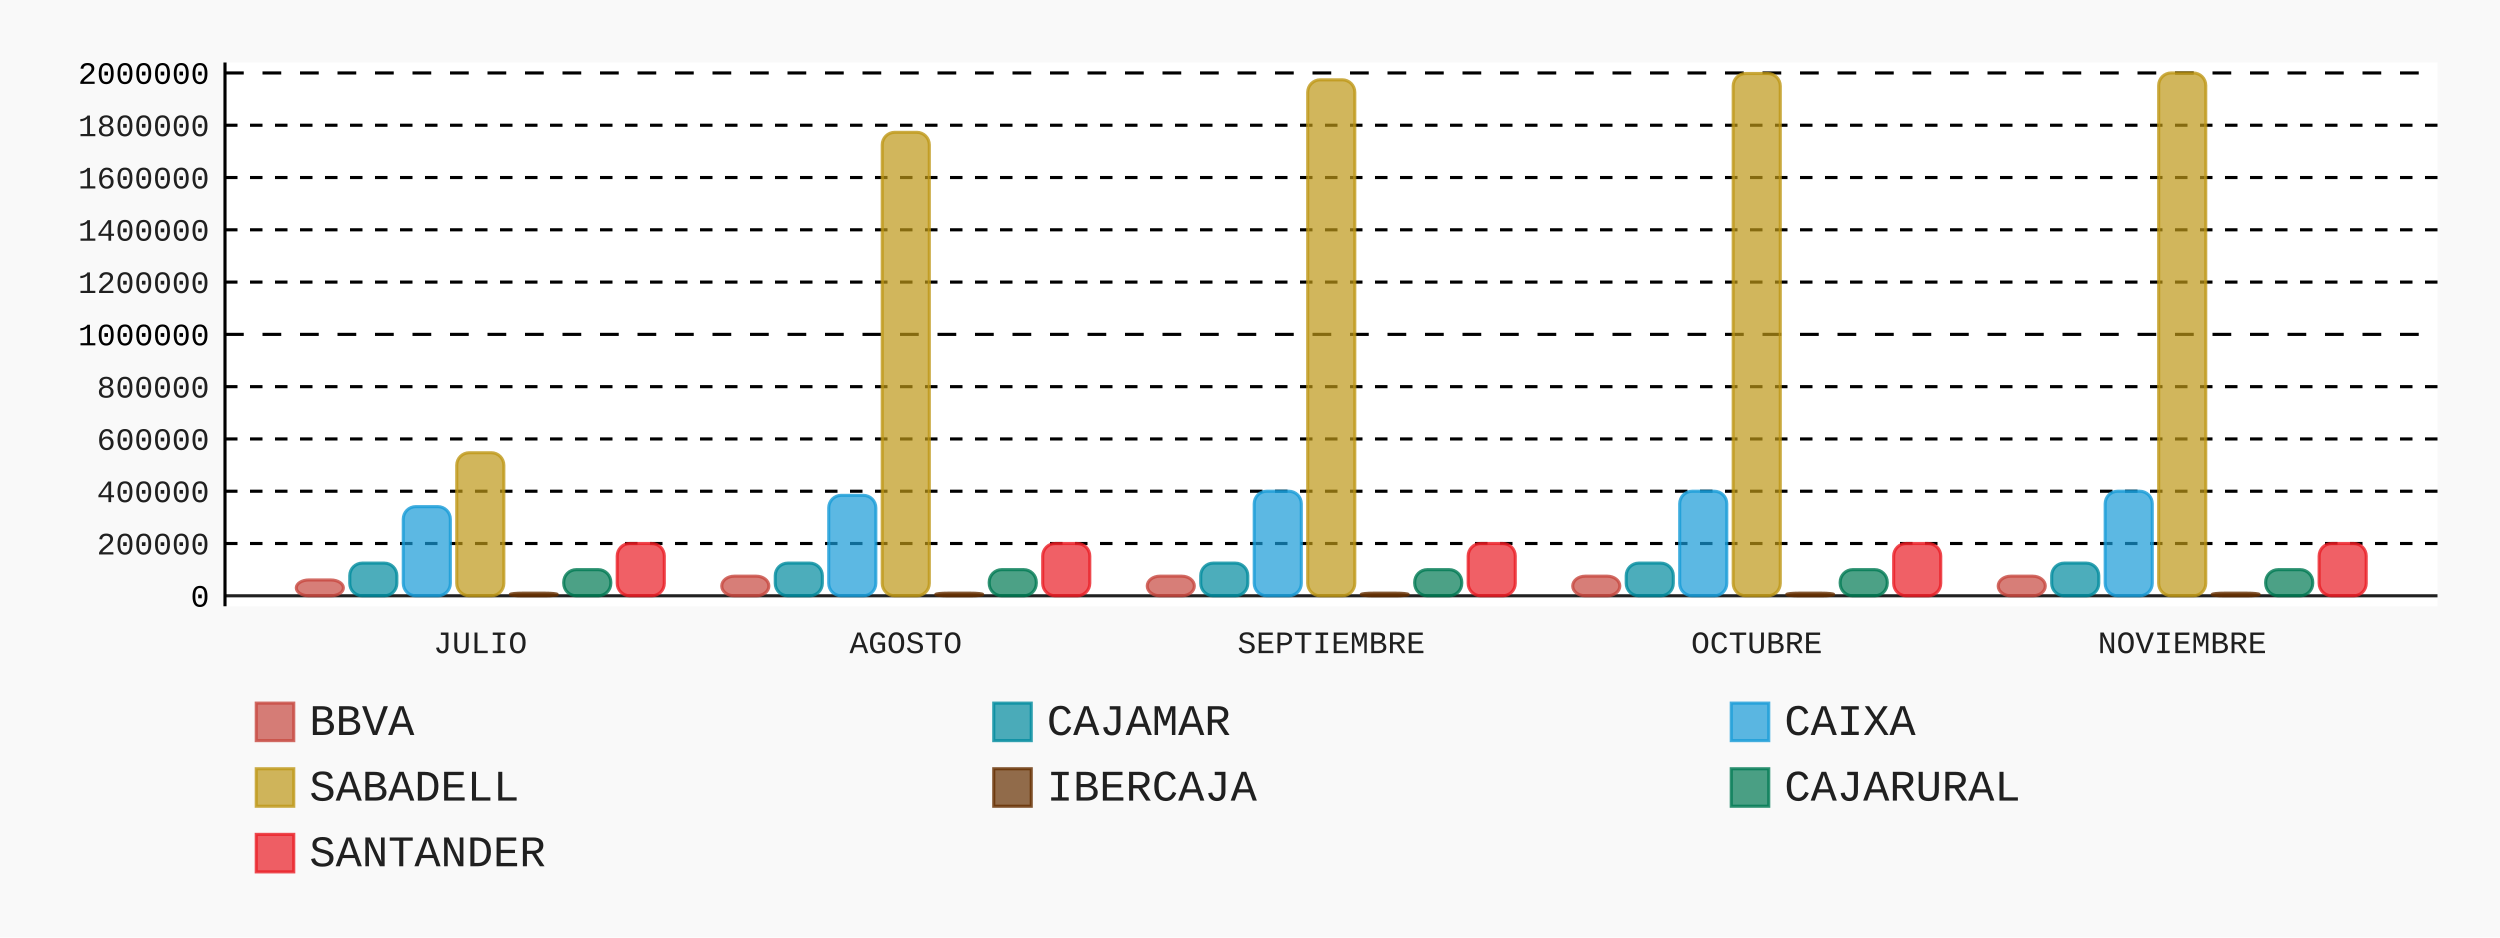
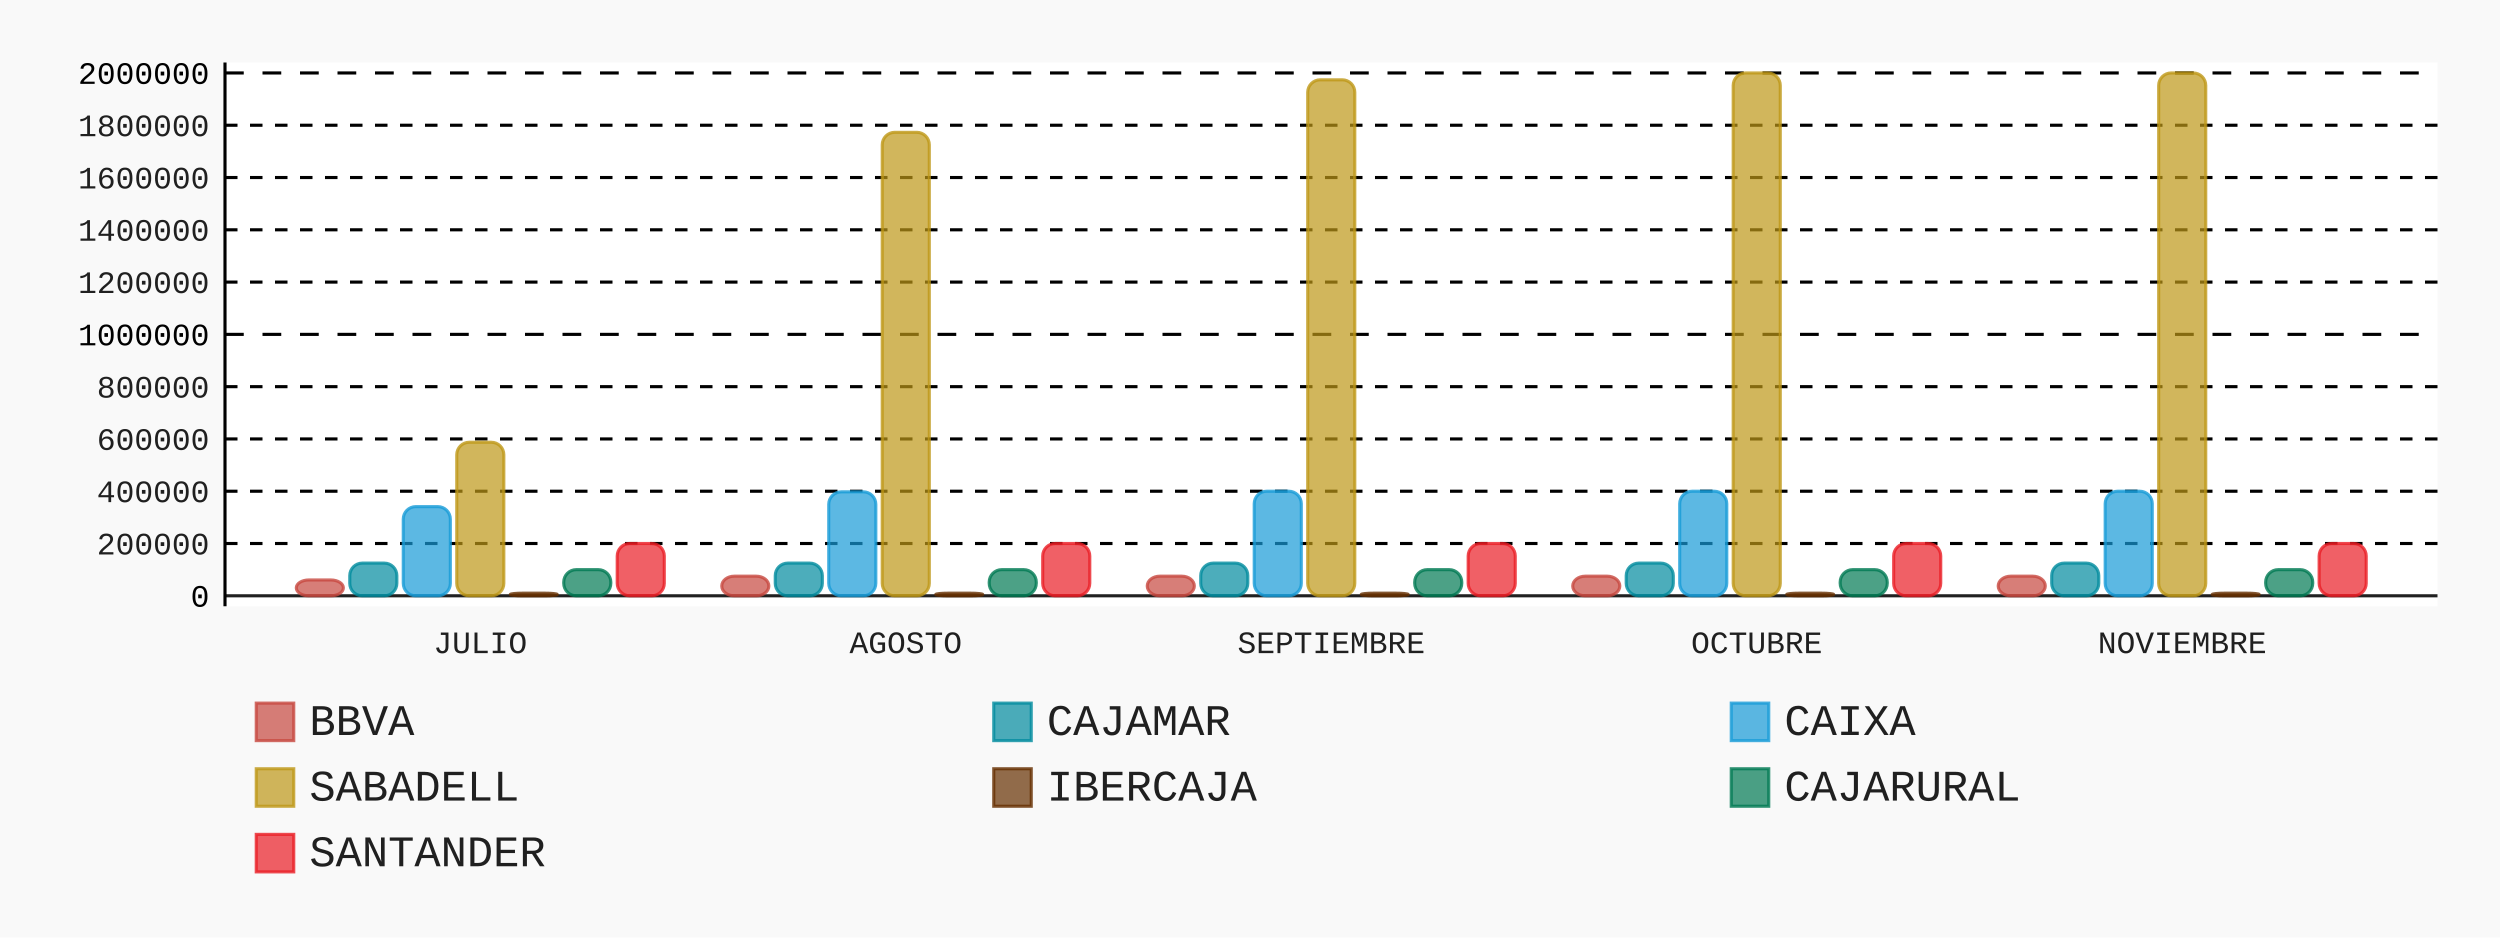
- <svg xmlns="http://www.w3.org/2000/svg" id="chart-593a138e-7b53-4125-ab01-6cdb31fa963d" class="pygal-chart" viewBox="0 0 800 300">
+ <svg xmlns="http://www.w3.org/2000/svg" id="chart-9a1d4a82-4d55-4a07-8fd2-5fc24197c1f3" class="pygal-chart" viewBox="0 0 800 300">
  <defs>
-     <style type="text/css">#chart-593a138e-7b53-4125-ab01-6cdb31fa963d{-webkit-user-select:none;-webkit-font-smoothing:antialiased;font-family:Consolas,"Liberation Mono",Menlo,Courier,monospace}#chart-593a138e-7b53-4125-ab01-6cdb31fa963d .title{font-family:Consolas,"Liberation Mono",Menlo,Courier,monospace;font-size:16px}#chart-593a138e-7b53-4125-ab01-6cdb31fa963d .legends .legend text{font-family:Consolas,"Liberation Mono",Menlo,Courier,monospace;font-size:14px}#chart-593a138e-7b53-4125-ab01-6cdb31fa963d .axis text{font-family:Consolas,"Liberation Mono",Menlo,Courier,monospace;font-size:10px}#chart-593a138e-7b53-4125-ab01-6cdb31fa963d .axis text.major{font-family:Consolas,"Liberation Mono",Menlo,Courier,monospace;font-size:10px}#chart-593a138e-7b53-4125-ab01-6cdb31fa963d .text-overlay text.value{font-family:Consolas,"Liberation Mono",Menlo,Courier,monospace;font-size:16px}#chart-593a138e-7b53-4125-ab01-6cdb31fa963d .text-overlay text.label{font-family:Consolas,"Liberation Mono",Menlo,Courier,monospace;font-size:10px}#chart-593a138e-7b53-4125-ab01-6cdb31fa963d .tooltip{font-family:Consolas,"Liberation Mono",Menlo,Courier,monospace;font-size:14px}#chart-593a138e-7b53-4125-ab01-6cdb31fa963d text.no_data{font-family:Consolas,"Liberation Mono",Menlo,Courier,monospace;font-size:64px}
- #chart-593a138e-7b53-4125-ab01-6cdb31fa963d{background-color:rgba(249,249,249,1)}#chart-593a138e-7b53-4125-ab01-6cdb31fa963d path,#chart-593a138e-7b53-4125-ab01-6cdb31fa963d line,#chart-593a138e-7b53-4125-ab01-6cdb31fa963d rect,#chart-593a138e-7b53-4125-ab01-6cdb31fa963d circle{-webkit-transition:150ms;-moz-transition:150ms;transition:150ms}#chart-593a138e-7b53-4125-ab01-6cdb31fa963d .graph &gt; .background{fill:rgba(249,249,249,1)}#chart-593a138e-7b53-4125-ab01-6cdb31fa963d .plot &gt; .background{fill:rgba(255,255,255,1)}#chart-593a138e-7b53-4125-ab01-6cdb31fa963d .graph{fill:rgba(0,0,0,.87)}#chart-593a138e-7b53-4125-ab01-6cdb31fa963d text.no_data{fill:rgba(0,0,0,1)}#chart-593a138e-7b53-4125-ab01-6cdb31fa963d .title{fill:rgba(0,0,0,1)}#chart-593a138e-7b53-4125-ab01-6cdb31fa963d .legends .legend text{fill:rgba(0,0,0,.87)}#chart-593a138e-7b53-4125-ab01-6cdb31fa963d .legends .legend:hover text{fill:rgba(0,0,0,1)}#chart-593a138e-7b53-4125-ab01-6cdb31fa963d .axis .line{stroke:rgba(0,0,0,1)}#chart-593a138e-7b53-4125-ab01-6cdb31fa963d .axis .guide.line{stroke:rgba(0,0,0,.54)}#chart-593a138e-7b53-4125-ab01-6cdb31fa963d .axis .major.line{stroke:rgba(0,0,0,.87)}#chart-593a138e-7b53-4125-ab01-6cdb31fa963d .axis text.major{fill:rgba(0,0,0,1)}#chart-593a138e-7b53-4125-ab01-6cdb31fa963d .axis.y .guides:hover .guide.line,#chart-593a138e-7b53-4125-ab01-6cdb31fa963d .line-graph .axis.x .guides:hover .guide.line,#chart-593a138e-7b53-4125-ab01-6cdb31fa963d .stackedline-graph .axis.x .guides:hover .guide.line,#chart-593a138e-7b53-4125-ab01-6cdb31fa963d .xy-graph .axis.x .guides:hover .guide.line{stroke:rgba(0,0,0,1)}#chart-593a138e-7b53-4125-ab01-6cdb31fa963d .axis .guides:hover text{fill:rgba(0,0,0,1)}#chart-593a138e-7b53-4125-ab01-6cdb31fa963d .reactive{fill-opacity:.7;stroke-opacity:.8;stroke-width:1}#chart-593a138e-7b53-4125-ab01-6cdb31fa963d .ci{stroke:rgba(0,0,0,.87)}#chart-593a138e-7b53-4125-ab01-6cdb31fa963d .reactive.active,#chart-593a138e-7b53-4125-ab01-6cdb31fa963d .active .reactive{fill-opacity:.8;stroke-opacity:.9;stroke-width:4}#chart-593a138e-7b53-4125-ab01-6cdb31fa963d .ci .reactive.active{stroke-width:1.5}#chart-593a138e-7b53-4125-ab01-6cdb31fa963d .series text{fill:rgba(0,0,0,1)}#chart-593a138e-7b53-4125-ab01-6cdb31fa963d .tooltip rect{fill:rgba(255,255,255,1);stroke:rgba(0,0,0,1);-webkit-transition:opacity 150ms;-moz-transition:opacity 150ms;transition:opacity 150ms}#chart-593a138e-7b53-4125-ab01-6cdb31fa963d .tooltip .label{fill:rgba(0,0,0,.87)}#chart-593a138e-7b53-4125-ab01-6cdb31fa963d .tooltip .label{fill:rgba(0,0,0,.87)}#chart-593a138e-7b53-4125-ab01-6cdb31fa963d .tooltip .legend{font-size:.8em;fill:rgba(0,0,0,.54)}#chart-593a138e-7b53-4125-ab01-6cdb31fa963d .tooltip .x_label{font-size:.6em;fill:rgba(0,0,0,1)}#chart-593a138e-7b53-4125-ab01-6cdb31fa963d .tooltip .xlink{font-size:.5em;text-decoration:underline}#chart-593a138e-7b53-4125-ab01-6cdb31fa963d .tooltip .value{font-size:1.5em}#chart-593a138e-7b53-4125-ab01-6cdb31fa963d .bound{font-size:.5em}#chart-593a138e-7b53-4125-ab01-6cdb31fa963d .max-value{font-size:.75em;fill:rgba(0,0,0,.54)}#chart-593a138e-7b53-4125-ab01-6cdb31fa963d .map-element{fill:rgba(255,255,255,1);stroke:rgba(0,0,0,.54) !important}#chart-593a138e-7b53-4125-ab01-6cdb31fa963d .map-element .reactive{fill-opacity:inherit;stroke-opacity:inherit}#chart-593a138e-7b53-4125-ab01-6cdb31fa963d .color-0,#chart-593a138e-7b53-4125-ab01-6cdb31fa963d .color-0 a:visited{stroke:#c7483f;fill:#c7483f}#chart-593a138e-7b53-4125-ab01-6cdb31fa963d .color-1,#chart-593a138e-7b53-4125-ab01-6cdb31fa963d .color-1 a:visited{stroke:#008b9e;fill:#008b9e}#chart-593a138e-7b53-4125-ab01-6cdb31fa963d .color-2,#chart-593a138e-7b53-4125-ab01-6cdb31fa963d .color-2 a:visited{stroke:#179bd7;fill:#179bd7}#chart-593a138e-7b53-4125-ab01-6cdb31fa963d .color-3,#chart-593a138e-7b53-4125-ab01-6cdb31fa963d .color-3 a:visited{stroke:#be9717;fill:#be9717}#chart-593a138e-7b53-4125-ab01-6cdb31fa963d .color-4,#chart-593a138e-7b53-4125-ab01-6cdb31fa963d .color-4 a:visited{stroke:#662f01;fill:#662f01}#chart-593a138e-7b53-4125-ab01-6cdb31fa963d .color-5,#chart-593a138e-7b53-4125-ab01-6cdb31fa963d .color-5 a:visited{stroke:#007a53;fill:#007a53}#chart-593a138e-7b53-4125-ab01-6cdb31fa963d .color-6,#chart-593a138e-7b53-4125-ab01-6cdb31fa963d .color-6 a:visited{stroke:#ea1d25;fill:#ea1d25}#chart-593a138e-7b53-4125-ab01-6cdb31fa963d .text-overlay .color-0 text{fill:black}#chart-593a138e-7b53-4125-ab01-6cdb31fa963d .text-overlay .color-1 text{fill:black}#chart-593a138e-7b53-4125-ab01-6cdb31fa963d .text-overlay .color-2 text{fill:black}#chart-593a138e-7b53-4125-ab01-6cdb31fa963d .text-overlay .color-3 text{fill:black}#chart-593a138e-7b53-4125-ab01-6cdb31fa963d .text-overlay .color-4 text{fill:black}#chart-593a138e-7b53-4125-ab01-6cdb31fa963d .text-overlay .color-5 text{fill:black}#chart-593a138e-7b53-4125-ab01-6cdb31fa963d .text-overlay .color-6 text{fill:black}
- #chart-593a138e-7b53-4125-ab01-6cdb31fa963d text.no_data{text-anchor:middle}#chart-593a138e-7b53-4125-ab01-6cdb31fa963d .guide.line{fill:none}#chart-593a138e-7b53-4125-ab01-6cdb31fa963d .centered{text-anchor:middle}#chart-593a138e-7b53-4125-ab01-6cdb31fa963d .title{text-anchor:middle}#chart-593a138e-7b53-4125-ab01-6cdb31fa963d .legends .legend text{fill-opacity:1}#chart-593a138e-7b53-4125-ab01-6cdb31fa963d .axis.x text{text-anchor:middle}#chart-593a138e-7b53-4125-ab01-6cdb31fa963d .axis.x:not(.web) text[transform]{text-anchor:start}#chart-593a138e-7b53-4125-ab01-6cdb31fa963d .axis.x:not(.web) text[transform].backwards{text-anchor:end}#chart-593a138e-7b53-4125-ab01-6cdb31fa963d .axis.y text{text-anchor:end}#chart-593a138e-7b53-4125-ab01-6cdb31fa963d .axis.y text[transform].backwards{text-anchor:start}#chart-593a138e-7b53-4125-ab01-6cdb31fa963d .axis.y2 text{text-anchor:start}#chart-593a138e-7b53-4125-ab01-6cdb31fa963d .axis.y2 text[transform].backwards{text-anchor:end}#chart-593a138e-7b53-4125-ab01-6cdb31fa963d .axis .guide.line{stroke-dasharray:4,4;stroke:black}#chart-593a138e-7b53-4125-ab01-6cdb31fa963d .axis .major.guide.line{stroke-dasharray:6,6;stroke:black}#chart-593a138e-7b53-4125-ab01-6cdb31fa963d .horizontal .axis.y .guide.line,#chart-593a138e-7b53-4125-ab01-6cdb31fa963d .horizontal .axis.y2 .guide.line,#chart-593a138e-7b53-4125-ab01-6cdb31fa963d .vertical .axis.x .guide.line{opacity:0}#chart-593a138e-7b53-4125-ab01-6cdb31fa963d .horizontal .axis.always_show .guide.line,#chart-593a138e-7b53-4125-ab01-6cdb31fa963d .vertical .axis.always_show .guide.line{opacity:1 !important}#chart-593a138e-7b53-4125-ab01-6cdb31fa963d .axis.y .guides:hover .guide.line,#chart-593a138e-7b53-4125-ab01-6cdb31fa963d .axis.y2 .guides:hover .guide.line,#chart-593a138e-7b53-4125-ab01-6cdb31fa963d .axis.x .guides:hover .guide.line{opacity:1}#chart-593a138e-7b53-4125-ab01-6cdb31fa963d .axis .guides:hover text{opacity:1}#chart-593a138e-7b53-4125-ab01-6cdb31fa963d .nofill{fill:none}#chart-593a138e-7b53-4125-ab01-6cdb31fa963d .subtle-fill{fill-opacity:.2}#chart-593a138e-7b53-4125-ab01-6cdb31fa963d .dot{stroke-width:1px;fill-opacity:1;stroke-opacity:1}#chart-593a138e-7b53-4125-ab01-6cdb31fa963d .dot.active{stroke-width:5px}#chart-593a138e-7b53-4125-ab01-6cdb31fa963d .dot.negative{fill:transparent}#chart-593a138e-7b53-4125-ab01-6cdb31fa963d text,#chart-593a138e-7b53-4125-ab01-6cdb31fa963d tspan{stroke:none !important}#chart-593a138e-7b53-4125-ab01-6cdb31fa963d .series text.active{opacity:1}#chart-593a138e-7b53-4125-ab01-6cdb31fa963d .tooltip rect{fill-opacity:.95;stroke-width:.5}#chart-593a138e-7b53-4125-ab01-6cdb31fa963d .tooltip text{fill-opacity:1}#chart-593a138e-7b53-4125-ab01-6cdb31fa963d .showable{visibility:hidden}#chart-593a138e-7b53-4125-ab01-6cdb31fa963d .showable.shown{visibility:visible}#chart-593a138e-7b53-4125-ab01-6cdb31fa963d .gauge-background{fill:rgba(229,229,229,1);stroke:none}#chart-593a138e-7b53-4125-ab01-6cdb31fa963d .bg-lines{stroke:rgba(249,249,249,1);stroke-width:2px}</style>
+     <style type="text/css">#chart-9a1d4a82-4d55-4a07-8fd2-5fc24197c1f3{-webkit-user-select:none;-webkit-font-smoothing:antialiased;font-family:Consolas,"Liberation Mono",Menlo,Courier,monospace}#chart-9a1d4a82-4d55-4a07-8fd2-5fc24197c1f3 .title{font-family:Consolas,"Liberation Mono",Menlo,Courier,monospace;font-size:16px}#chart-9a1d4a82-4d55-4a07-8fd2-5fc24197c1f3 .legends .legend text{font-family:Consolas,"Liberation Mono",Menlo,Courier,monospace;font-size:14px}#chart-9a1d4a82-4d55-4a07-8fd2-5fc24197c1f3 .axis text{font-family:Consolas,"Liberation Mono",Menlo,Courier,monospace;font-size:10px}#chart-9a1d4a82-4d55-4a07-8fd2-5fc24197c1f3 .axis text.major{font-family:Consolas,"Liberation Mono",Menlo,Courier,monospace;font-size:10px}#chart-9a1d4a82-4d55-4a07-8fd2-5fc24197c1f3 .text-overlay text.value{font-family:Consolas,"Liberation Mono",Menlo,Courier,monospace;font-size:16px}#chart-9a1d4a82-4d55-4a07-8fd2-5fc24197c1f3 .text-overlay text.label{font-family:Consolas,"Liberation Mono",Menlo,Courier,monospace;font-size:10px}#chart-9a1d4a82-4d55-4a07-8fd2-5fc24197c1f3 .tooltip{font-family:Consolas,"Liberation Mono",Menlo,Courier,monospace;font-size:14px}#chart-9a1d4a82-4d55-4a07-8fd2-5fc24197c1f3 text.no_data{font-family:Consolas,"Liberation Mono",Menlo,Courier,monospace;font-size:64px}
+ #chart-9a1d4a82-4d55-4a07-8fd2-5fc24197c1f3{background-color:rgba(249,249,249,1)}#chart-9a1d4a82-4d55-4a07-8fd2-5fc24197c1f3 path,#chart-9a1d4a82-4d55-4a07-8fd2-5fc24197c1f3 line,#chart-9a1d4a82-4d55-4a07-8fd2-5fc24197c1f3 rect,#chart-9a1d4a82-4d55-4a07-8fd2-5fc24197c1f3 circle{-webkit-transition:150ms;-moz-transition:150ms;transition:150ms}#chart-9a1d4a82-4d55-4a07-8fd2-5fc24197c1f3 .graph &gt; .background{fill:rgba(249,249,249,1)}#chart-9a1d4a82-4d55-4a07-8fd2-5fc24197c1f3 .plot &gt; .background{fill:rgba(255,255,255,1)}#chart-9a1d4a82-4d55-4a07-8fd2-5fc24197c1f3 .graph{fill:rgba(0,0,0,.87)}#chart-9a1d4a82-4d55-4a07-8fd2-5fc24197c1f3 text.no_data{fill:rgba(0,0,0,1)}#chart-9a1d4a82-4d55-4a07-8fd2-5fc24197c1f3 .title{fill:rgba(0,0,0,1)}#chart-9a1d4a82-4d55-4a07-8fd2-5fc24197c1f3 .legends .legend text{fill:rgba(0,0,0,.87)}#chart-9a1d4a82-4d55-4a07-8fd2-5fc24197c1f3 .legends .legend:hover text{fill:rgba(0,0,0,1)}#chart-9a1d4a82-4d55-4a07-8fd2-5fc24197c1f3 .axis .line{stroke:rgba(0,0,0,1)}#chart-9a1d4a82-4d55-4a07-8fd2-5fc24197c1f3 .axis .guide.line{stroke:rgba(0,0,0,.54)}#chart-9a1d4a82-4d55-4a07-8fd2-5fc24197c1f3 .axis .major.line{stroke:rgba(0,0,0,.87)}#chart-9a1d4a82-4d55-4a07-8fd2-5fc24197c1f3 .axis text.major{fill:rgba(0,0,0,1)}#chart-9a1d4a82-4d55-4a07-8fd2-5fc24197c1f3 .axis.y .guides:hover .guide.line,#chart-9a1d4a82-4d55-4a07-8fd2-5fc24197c1f3 .line-graph .axis.x .guides:hover .guide.line,#chart-9a1d4a82-4d55-4a07-8fd2-5fc24197c1f3 .stackedline-graph .axis.x .guides:hover .guide.line,#chart-9a1d4a82-4d55-4a07-8fd2-5fc24197c1f3 .xy-graph .axis.x .guides:hover .guide.line{stroke:rgba(0,0,0,1)}#chart-9a1d4a82-4d55-4a07-8fd2-5fc24197c1f3 .axis .guides:hover text{fill:rgba(0,0,0,1)}#chart-9a1d4a82-4d55-4a07-8fd2-5fc24197c1f3 .reactive{fill-opacity:.7;stroke-opacity:.8;stroke-width:1}#chart-9a1d4a82-4d55-4a07-8fd2-5fc24197c1f3 .ci{stroke:rgba(0,0,0,.87)}#chart-9a1d4a82-4d55-4a07-8fd2-5fc24197c1f3 .reactive.active,#chart-9a1d4a82-4d55-4a07-8fd2-5fc24197c1f3 .active .reactive{fill-opacity:.8;stroke-opacity:.9;stroke-width:4}#chart-9a1d4a82-4d55-4a07-8fd2-5fc24197c1f3 .ci .reactive.active{stroke-width:1.5}#chart-9a1d4a82-4d55-4a07-8fd2-5fc24197c1f3 .series text{fill:rgba(0,0,0,1)}#chart-9a1d4a82-4d55-4a07-8fd2-5fc24197c1f3 .tooltip rect{fill:rgba(255,255,255,1);stroke:rgba(0,0,0,1);-webkit-transition:opacity 150ms;-moz-transition:opacity 150ms;transition:opacity 150ms}#chart-9a1d4a82-4d55-4a07-8fd2-5fc24197c1f3 .tooltip .label{fill:rgba(0,0,0,.87)}#chart-9a1d4a82-4d55-4a07-8fd2-5fc24197c1f3 .tooltip .label{fill:rgba(0,0,0,.87)}#chart-9a1d4a82-4d55-4a07-8fd2-5fc24197c1f3 .tooltip .legend{font-size:.8em;fill:rgba(0,0,0,.54)}#chart-9a1d4a82-4d55-4a07-8fd2-5fc24197c1f3 .tooltip .x_label{font-size:.6em;fill:rgba(0,0,0,1)}#chart-9a1d4a82-4d55-4a07-8fd2-5fc24197c1f3 .tooltip .xlink{font-size:.5em;text-decoration:underline}#chart-9a1d4a82-4d55-4a07-8fd2-5fc24197c1f3 .tooltip .value{font-size:1.5em}#chart-9a1d4a82-4d55-4a07-8fd2-5fc24197c1f3 .bound{font-size:.5em}#chart-9a1d4a82-4d55-4a07-8fd2-5fc24197c1f3 .max-value{font-size:.75em;fill:rgba(0,0,0,.54)}#chart-9a1d4a82-4d55-4a07-8fd2-5fc24197c1f3 .map-element{fill:rgba(255,255,255,1);stroke:rgba(0,0,0,.54) !important}#chart-9a1d4a82-4d55-4a07-8fd2-5fc24197c1f3 .map-element .reactive{fill-opacity:inherit;stroke-opacity:inherit}#chart-9a1d4a82-4d55-4a07-8fd2-5fc24197c1f3 .color-0,#chart-9a1d4a82-4d55-4a07-8fd2-5fc24197c1f3 .color-0 a:visited{stroke:#c7483f;fill:#c7483f}#chart-9a1d4a82-4d55-4a07-8fd2-5fc24197c1f3 .color-1,#chart-9a1d4a82-4d55-4a07-8fd2-5fc24197c1f3 .color-1 a:visited{stroke:#008b9e;fill:#008b9e}#chart-9a1d4a82-4d55-4a07-8fd2-5fc24197c1f3 .color-2,#chart-9a1d4a82-4d55-4a07-8fd2-5fc24197c1f3 .color-2 a:visited{stroke:#179bd7;fill:#179bd7}#chart-9a1d4a82-4d55-4a07-8fd2-5fc24197c1f3 .color-3,#chart-9a1d4a82-4d55-4a07-8fd2-5fc24197c1f3 .color-3 a:visited{stroke:#be9717;fill:#be9717}#chart-9a1d4a82-4d55-4a07-8fd2-5fc24197c1f3 .color-4,#chart-9a1d4a82-4d55-4a07-8fd2-5fc24197c1f3 .color-4 a:visited{stroke:#662f01;fill:#662f01}#chart-9a1d4a82-4d55-4a07-8fd2-5fc24197c1f3 .color-5,#chart-9a1d4a82-4d55-4a07-8fd2-5fc24197c1f3 .color-5 a:visited{stroke:#007a53;fill:#007a53}#chart-9a1d4a82-4d55-4a07-8fd2-5fc24197c1f3 .color-6,#chart-9a1d4a82-4d55-4a07-8fd2-5fc24197c1f3 .color-6 a:visited{stroke:#ea1d25;fill:#ea1d25}#chart-9a1d4a82-4d55-4a07-8fd2-5fc24197c1f3 .text-overlay .color-0 text{fill:black}#chart-9a1d4a82-4d55-4a07-8fd2-5fc24197c1f3 .text-overlay .color-1 text{fill:black}#chart-9a1d4a82-4d55-4a07-8fd2-5fc24197c1f3 .text-overlay .color-2 text{fill:black}#chart-9a1d4a82-4d55-4a07-8fd2-5fc24197c1f3 .text-overlay .color-3 text{fill:black}#chart-9a1d4a82-4d55-4a07-8fd2-5fc24197c1f3 .text-overlay .color-4 text{fill:black}#chart-9a1d4a82-4d55-4a07-8fd2-5fc24197c1f3 .text-overlay .color-5 text{fill:black}#chart-9a1d4a82-4d55-4a07-8fd2-5fc24197c1f3 .text-overlay .color-6 text{fill:black}
+ #chart-9a1d4a82-4d55-4a07-8fd2-5fc24197c1f3 text.no_data{text-anchor:middle}#chart-9a1d4a82-4d55-4a07-8fd2-5fc24197c1f3 .guide.line{fill:none}#chart-9a1d4a82-4d55-4a07-8fd2-5fc24197c1f3 .centered{text-anchor:middle}#chart-9a1d4a82-4d55-4a07-8fd2-5fc24197c1f3 .title{text-anchor:middle}#chart-9a1d4a82-4d55-4a07-8fd2-5fc24197c1f3 .legends .legend text{fill-opacity:1}#chart-9a1d4a82-4d55-4a07-8fd2-5fc24197c1f3 .axis.x text{text-anchor:middle}#chart-9a1d4a82-4d55-4a07-8fd2-5fc24197c1f3 .axis.x:not(.web) text[transform]{text-anchor:start}#chart-9a1d4a82-4d55-4a07-8fd2-5fc24197c1f3 .axis.x:not(.web) text[transform].backwards{text-anchor:end}#chart-9a1d4a82-4d55-4a07-8fd2-5fc24197c1f3 .axis.y text{text-anchor:end}#chart-9a1d4a82-4d55-4a07-8fd2-5fc24197c1f3 .axis.y text[transform].backwards{text-anchor:start}#chart-9a1d4a82-4d55-4a07-8fd2-5fc24197c1f3 .axis.y2 text{text-anchor:start}#chart-9a1d4a82-4d55-4a07-8fd2-5fc24197c1f3 .axis.y2 text[transform].backwards{text-anchor:end}#chart-9a1d4a82-4d55-4a07-8fd2-5fc24197c1f3 .axis .guide.line{stroke-dasharray:4,4;stroke:black}#chart-9a1d4a82-4d55-4a07-8fd2-5fc24197c1f3 .axis .major.guide.line{stroke-dasharray:6,6;stroke:black}#chart-9a1d4a82-4d55-4a07-8fd2-5fc24197c1f3 .horizontal .axis.y .guide.line,#chart-9a1d4a82-4d55-4a07-8fd2-5fc24197c1f3 .horizontal .axis.y2 .guide.line,#chart-9a1d4a82-4d55-4a07-8fd2-5fc24197c1f3 .vertical .axis.x .guide.line{opacity:0}#chart-9a1d4a82-4d55-4a07-8fd2-5fc24197c1f3 .horizontal .axis.always_show .guide.line,#chart-9a1d4a82-4d55-4a07-8fd2-5fc24197c1f3 .vertical .axis.always_show .guide.line{opacity:1 !important}#chart-9a1d4a82-4d55-4a07-8fd2-5fc24197c1f3 .axis.y .guides:hover .guide.line,#chart-9a1d4a82-4d55-4a07-8fd2-5fc24197c1f3 .axis.y2 .guides:hover .guide.line,#chart-9a1d4a82-4d55-4a07-8fd2-5fc24197c1f3 .axis.x .guides:hover .guide.line{opacity:1}#chart-9a1d4a82-4d55-4a07-8fd2-5fc24197c1f3 .axis .guides:hover text{opacity:1}#chart-9a1d4a82-4d55-4a07-8fd2-5fc24197c1f3 .nofill{fill:none}#chart-9a1d4a82-4d55-4a07-8fd2-5fc24197c1f3 .subtle-fill{fill-opacity:.2}#chart-9a1d4a82-4d55-4a07-8fd2-5fc24197c1f3 .dot{stroke-width:1px;fill-opacity:1;stroke-opacity:1}#chart-9a1d4a82-4d55-4a07-8fd2-5fc24197c1f3 .dot.active{stroke-width:5px}#chart-9a1d4a82-4d55-4a07-8fd2-5fc24197c1f3 .dot.negative{fill:transparent}#chart-9a1d4a82-4d55-4a07-8fd2-5fc24197c1f3 text,#chart-9a1d4a82-4d55-4a07-8fd2-5fc24197c1f3 tspan{stroke:none !important}#chart-9a1d4a82-4d55-4a07-8fd2-5fc24197c1f3 .series text.active{opacity:1}#chart-9a1d4a82-4d55-4a07-8fd2-5fc24197c1f3 .tooltip rect{fill-opacity:.95;stroke-width:.5}#chart-9a1d4a82-4d55-4a07-8fd2-5fc24197c1f3 .tooltip text{fill-opacity:1}#chart-9a1d4a82-4d55-4a07-8fd2-5fc24197c1f3 .showable{visibility:hidden}#chart-9a1d4a82-4d55-4a07-8fd2-5fc24197c1f3 .showable.shown{visibility:visible}#chart-9a1d4a82-4d55-4a07-8fd2-5fc24197c1f3 .gauge-background{fill:rgba(229,229,229,1);stroke:none}#chart-9a1d4a82-4d55-4a07-8fd2-5fc24197c1f3 .bg-lines{stroke:rgba(249,249,249,1);stroke-width:2px}</style>
  </defs>
  <g class="graph bar-graph vertical">
    <rect x="0" y="0" width="800" height="300" class="background" />
    <g transform="translate(72, 20)" class="plot">
      <rect x="0" y="0" width="708.0" height="174.0" class="background" />
      <g class="axis y always_show">
        <g class="guides">
          <path d="M0 170.654 h708" class="axis major line" />
          <text x="-5" y="174.154" class="major">0</text>
        </g>
        <g class="guides">
          <path d="M0 153.923 h708" class="guide line" />
          <text x="-5" y="157.423" class="">200000</text>
        </g>
        <g class="guides">
          <path d="M0 137.192 h708" class="guide line" />
          <text x="-5" y="140.692" class="">400000</text>
        </g>
        <g class="guides">
          <path d="M0 120.462 h708" class="guide line" />
          <text x="-5" y="123.962" class="">600000</text>
        </g>
        <g class="guides">
          <path d="M0 103.731 h708" class="guide line" />
          <text x="-5" y="107.231" class="">800000</text>
        </g>
        <g class="guides">
          <path d="M0 87 h708" class="major guide line" />
          <text x="-5" y="90.5" class="major">1000000</text>
        </g>
        <g class="guides">
          <path d="M0 70.269 h708" class="guide line" />
          <text x="-5" y="73.769" class="">1200000</text>
        </g>
        <g class="guides">
          <path d="M0 53.538 h708" class="guide line" />
          <text x="-5" y="57.038" class="">1400000</text>
        </g>
        <g class="guides">
          <path d="M0 36.808 h708" class="guide line" />
          <text x="-5" y="40.308" class="">1600000</text>
        </g>
        <g class="guides">
          <path d="M0 20.077 h708" class="guide line" />
          <text x="-5" y="23.577" class="">1800000</text>
        </g>
        <g class="guides">
          <path d="M0 3.346 h708" class="major guide line" />
          <text x="-5" y="6.846" class="major">2000000</text>
        </g>
      </g>
      <g class="axis x">
        <path d="M0 0 v174" class="line" />
        <g class="guides">
          <path d="M81.692 0 v174" class="guide line" />
          <text x="81.692" y="189.0" class="">JULIO</text>
        </g>
        <g class="guides">
          <path d="M217.846 0 v174" class="guide line" />
          <text x="217.846" y="189.0" class="">AGOSTO</text>
        </g>
        <g class="guides">
          <path d="M354 0 v174" class="guide line" />
          <text x="354.0" y="189.0" class="">SEPTIEMBRE</text>
        </g>
        <g class="guides">
          <path d="M490.154 0 v174" class="guide line" />
          <text x="490.154" y="189.0" class="">OCTUBRE</text>
        </g>
        <g class="guides">
          <path d="M626.308 0 v174" class="guide line" />
          <text x="626.308" y="189.0" class="">NOVIEMBRE</text>
        </g>
      </g>
      <g class="series serie-0 color-0">
        <g class="bars">
          <g class="bar">
            <rect x="22.812" y="165.59" rx="4" ry="4" width="15.063" height="5.064" class="rect reactive tooltip-trigger" />
          </g>
          <g class="bar">
            <rect x="158.965" y="164.38" rx="4" ry="4" width="15.063" height="6.274" class="rect reactive tooltip-trigger" />
          </g>
          <g class="bar">
            <rect x="295.119" y="164.38" rx="4" ry="4" width="15.063" height="6.274" class="rect reactive tooltip-trigger" />
          </g>
          <g class="bar">
            <rect x="431.273" y="164.38" rx="4" ry="4" width="15.063" height="6.274" class="rect reactive tooltip-trigger" />
          </g>
          <g class="bar">
            <rect x="567.427" y="164.38" rx="4" ry="4" width="15.063" height="6.274" class="rect reactive tooltip-trigger" />
          </g>
        </g>
      </g>
      <g class="series serie-1 color-1">
        <g class="bars">
          <g class="bar">
            <rect x="39.928" y="160.197" rx="4" ry="4" width="15.063" height="10.457" class="rect reactive tooltip-trigger" />
          </g>
          <g class="bar">
            <rect x="176.082" y="160.197" rx="4" ry="4" width="15.063" height="10.457" class="rect reactive tooltip-trigger" />
          </g>
          <g class="bar">
            <rect x="312.236" y="160.197" rx="4" ry="4" width="15.063" height="10.457" class="rect reactive tooltip-trigger" />
          </g>
          <g class="bar">
            <rect x="448.39" y="160.197" rx="4" ry="4" width="15.063" height="10.457" class="rect reactive tooltip-trigger" />
          </g>
          <g class="bar">
            <rect x="584.543" y="160.197" rx="4" ry="4" width="15.063" height="10.457" class="rect reactive tooltip-trigger" />
          </g>
        </g>
      </g>
      <g class="series serie-2 color-2">
        <g class="bars">
          <g class="bar">
            <rect x="57.045" y="142.12" rx="4" ry="4" width="15.063" height="28.534" class="rect reactive tooltip-trigger" />
          </g>
          <g class="bar">
-             <rect x="193.198" y="138.506" rx="4" ry="4" width="15.063" height="32.148" class="rect reactive tooltip-trigger" />
+             <rect x="193.198" y="137.393" rx="4" ry="4" width="15.063" height="33.261" class="rect reactive tooltip-trigger" />
          </g>
          <g class="bar">
            <rect x="329.352" y="137.192" rx="4" ry="4" width="15.063" height="33.462" class="rect reactive tooltip-trigger" />
          </g>
          <g class="bar">
            <rect x="465.506" y="137.192" rx="4" ry="4" width="15.063" height="33.462" class="rect reactive tooltip-trigger" />
          </g>
          <g class="bar">
            <rect x="601.66" y="137.192" rx="4" ry="4" width="15.063" height="33.462" class="rect reactive tooltip-trigger" />
          </g>
        </g>
      </g>
      <g class="series serie-3 color-3">
        <g class="bars">
          <g class="bar">
-             <rect x="74.161" y="124.875" rx="4" ry="4" width="15.063" height="45.779" class="rect reactive tooltip-trigger" />
+             <rect x="74.161" y="121.521" rx="4" ry="4" width="15.063" height="49.133" class="rect reactive tooltip-trigger" />
          </g>
          <g class="bar">
            <rect x="210.315" y="22.346" rx="4" ry="4" width="15.063" height="148.308" class="rect reactive tooltip-trigger" />
          </g>
          <g class="bar">
            <rect x="346.469" y="5.539" rx="4" ry="4" width="15.063" height="165.115" class="rect reactive tooltip-trigger" />
          </g>
          <g class="bar">
-             <rect x="482.623" y="3.522" rx="4" ry="4" width="15.063" height="167.132" class="rect reactive tooltip-trigger" />
+             <rect x="482.623" y="3.346" rx="4" ry="4" width="15.063" height="167.308" class="rect reactive tooltip-trigger" />
          </g>
          <g class="bar">
            <rect x="618.776" y="3.346" rx="4" ry="4" width="15.063" height="167.308" class="rect reactive tooltip-trigger" />
          </g>
        </g>
      </g>
      <g class="series serie-4 color-4">
        <g class="bars">
          <g class="bar">
            <rect x="91.278" y="169.817" rx="4" ry="4" width="15.063" height="0.837" class="rect reactive tooltip-trigger" />
          </g>
          <g class="bar">
            <rect x="227.431" y="169.817" rx="4" ry="4" width="15.063" height="0.837" class="rect reactive tooltip-trigger" />
          </g>
          <g class="bar">
            <rect x="363.585" y="169.817" rx="4" ry="4" width="15.063" height="0.837" class="rect reactive tooltip-trigger" />
          </g>
          <g class="bar">
            <rect x="499.739" y="169.817" rx="4" ry="4" width="15.063" height="0.837" class="rect reactive tooltip-trigger" />
          </g>
          <g class="bar">
            <rect x="635.893" y="169.817" rx="4" ry="4" width="15.063" height="0.837" class="rect reactive tooltip-trigger" />
          </g>
        </g>
      </g>
      <g class="series serie-5 color-5">
        <g class="bars">
          <g class="bar">
            <rect x="108.394" y="162.288" rx="4" ry="4" width="15.063" height="8.365" class="rect reactive tooltip-trigger" />
          </g>
          <g class="bar">
            <rect x="244.548" y="162.288" rx="4" ry="4" width="15.063" height="8.365" class="rect reactive tooltip-trigger" />
          </g>
          <g class="bar">
            <rect x="380.702" y="162.288" rx="4" ry="4" width="15.063" height="8.365" class="rect reactive tooltip-trigger" />
          </g>
          <g class="bar">
            <rect x="516.856" y="162.288" rx="4" ry="4" width="15.063" height="8.365" class="rect reactive tooltip-trigger" />
          </g>
          <g class="bar">
            <rect x="653.009" y="162.288" rx="4" ry="4" width="15.063" height="8.365" class="rect reactive tooltip-trigger" />
          </g>
        </g>
      </g>
      <g class="series serie-6 color-6">
        <g class="bars">
          <g class="bar">
            <rect x="125.511" y="153.923" rx="4" ry="4" width="15.063" height="16.731" class="rect reactive tooltip-trigger" />
          </g>
          <g class="bar">
            <rect x="261.664" y="153.923" rx="4" ry="4" width="15.063" height="16.731" class="rect reactive tooltip-trigger" />
          </g>
          <g class="bar">
            <rect x="397.818" y="153.923" rx="4" ry="4" width="15.063" height="16.731" class="rect reactive tooltip-trigger" />
          </g>
          <g class="bar">
            <rect x="533.972" y="153.923" rx="4" ry="4" width="15.063" height="16.731" class="rect reactive tooltip-trigger" />
          </g>
          <g class="bar">
            <rect x="670.126" y="153.923" rx="4" ry="4" width="15.063" height="16.731" class="rect reactive tooltip-trigger" />
          </g>
        </g>
      </g>
    </g>
    <g class="titles" />
    <g transform="translate(72, 20)" class="plot overlay">
      <g class="series serie-0 color-0" />
      <g class="series serie-1 color-1" />
      <g class="series serie-2 color-2" />
      <g class="series serie-3 color-3" />
      <g class="series serie-4 color-4" />
      <g class="series serie-5 color-5" />
      <g class="series serie-6 color-6" />
    </g>
    <g transform="translate(72, 20)" class="plot text-overlay">
      <g class="series serie-0 color-0" />
      <g class="series serie-1 color-1" />
      <g class="series serie-2 color-2" />
      <g class="series serie-3 color-3" />
      <g class="series serie-4 color-4" />
      <g class="series serie-5 color-5" />
      <g class="series serie-6 color-6" />
    </g>
    <g transform="translate(72, 20)" class="plot tooltip-overlay">
      <g transform="translate(0 0)" style="opacity: 0" class="tooltip">
        <rect rx="0" ry="0" width="0" height="0" class="tooltip-box" />
        <g class="text" />
      </g>
    </g>
    <g transform="translate(82, 224)" class="legends">
      <g id="activate-serie-0" class="legend reactive activate-serie">
        <rect x="0.0" y="1.0" width="12" height="12" class="color-0 reactive" />
        <text x="17.0" y="11.2">BBVA</text>
      </g>
      <g id="activate-serie-1" class="legend reactive activate-serie">
        <rect x="236.0" y="1.0" width="12" height="12" class="color-1 reactive" />
        <text x="253.0" y="11.2">CAJAMAR</text>
      </g>
      <g id="activate-serie-2" class="legend reactive activate-serie">
        <rect x="472.0" y="1.0" width="12" height="12" class="color-2 reactive" />
        <text x="489.0" y="11.2">CAIXA</text>
      </g>
      <g id="activate-serie-3" class="legend reactive activate-serie">
        <rect x="0.0" y="22.0" width="12" height="12" class="color-3 reactive" />
        <text x="17.0" y="32.2">SABADELL</text>
      </g>
      <g id="activate-serie-4" class="legend reactive activate-serie">
        <rect x="236.0" y="22.0" width="12" height="12" class="color-4 reactive" />
        <text x="253.0" y="32.2">IBERCAJA</text>
      </g>
      <g id="activate-serie-5" class="legend reactive activate-serie">
        <rect x="472.0" y="22.0" width="12" height="12" class="color-5 reactive" />
        <text x="489.0" y="32.2">CAJARURAL</text>
      </g>
      <g id="activate-serie-6" class="legend reactive activate-serie">
        <rect x="0.0" y="43.0" width="12" height="12" class="color-6 reactive" />
        <text x="17.0" y="53.2">SANTANDER</text>
      </g>
    </g>
  </g>
</svg>
